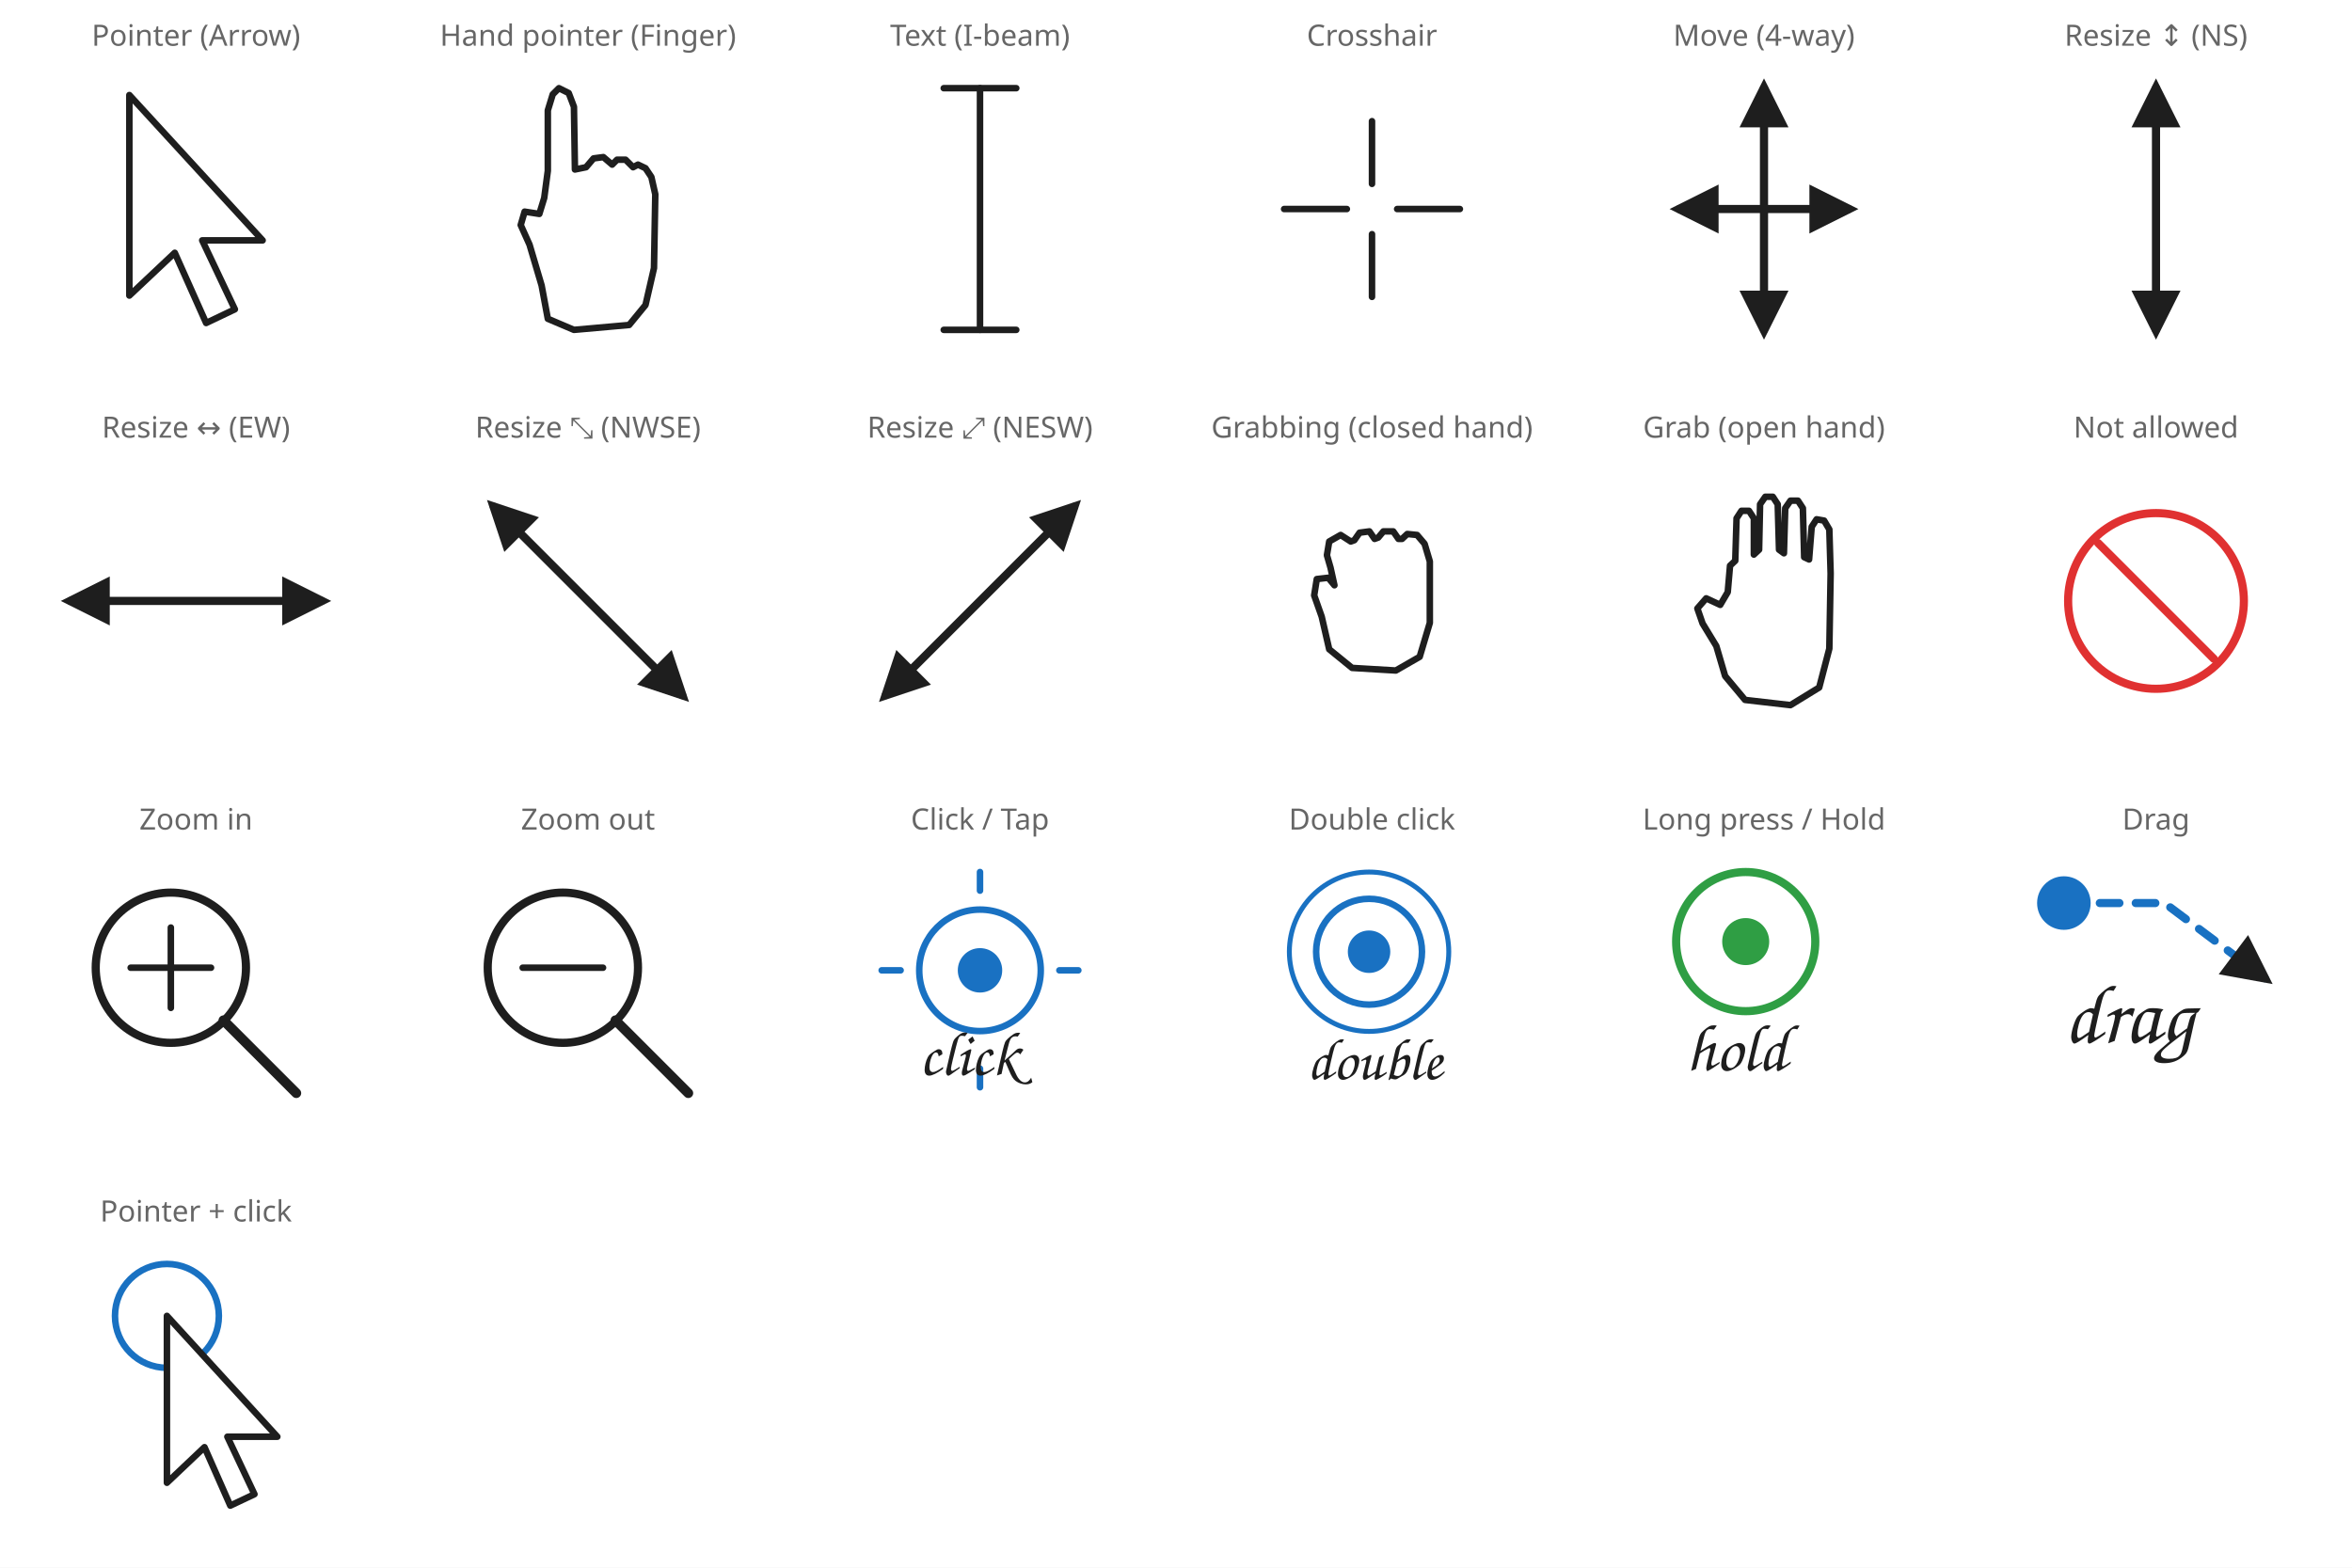
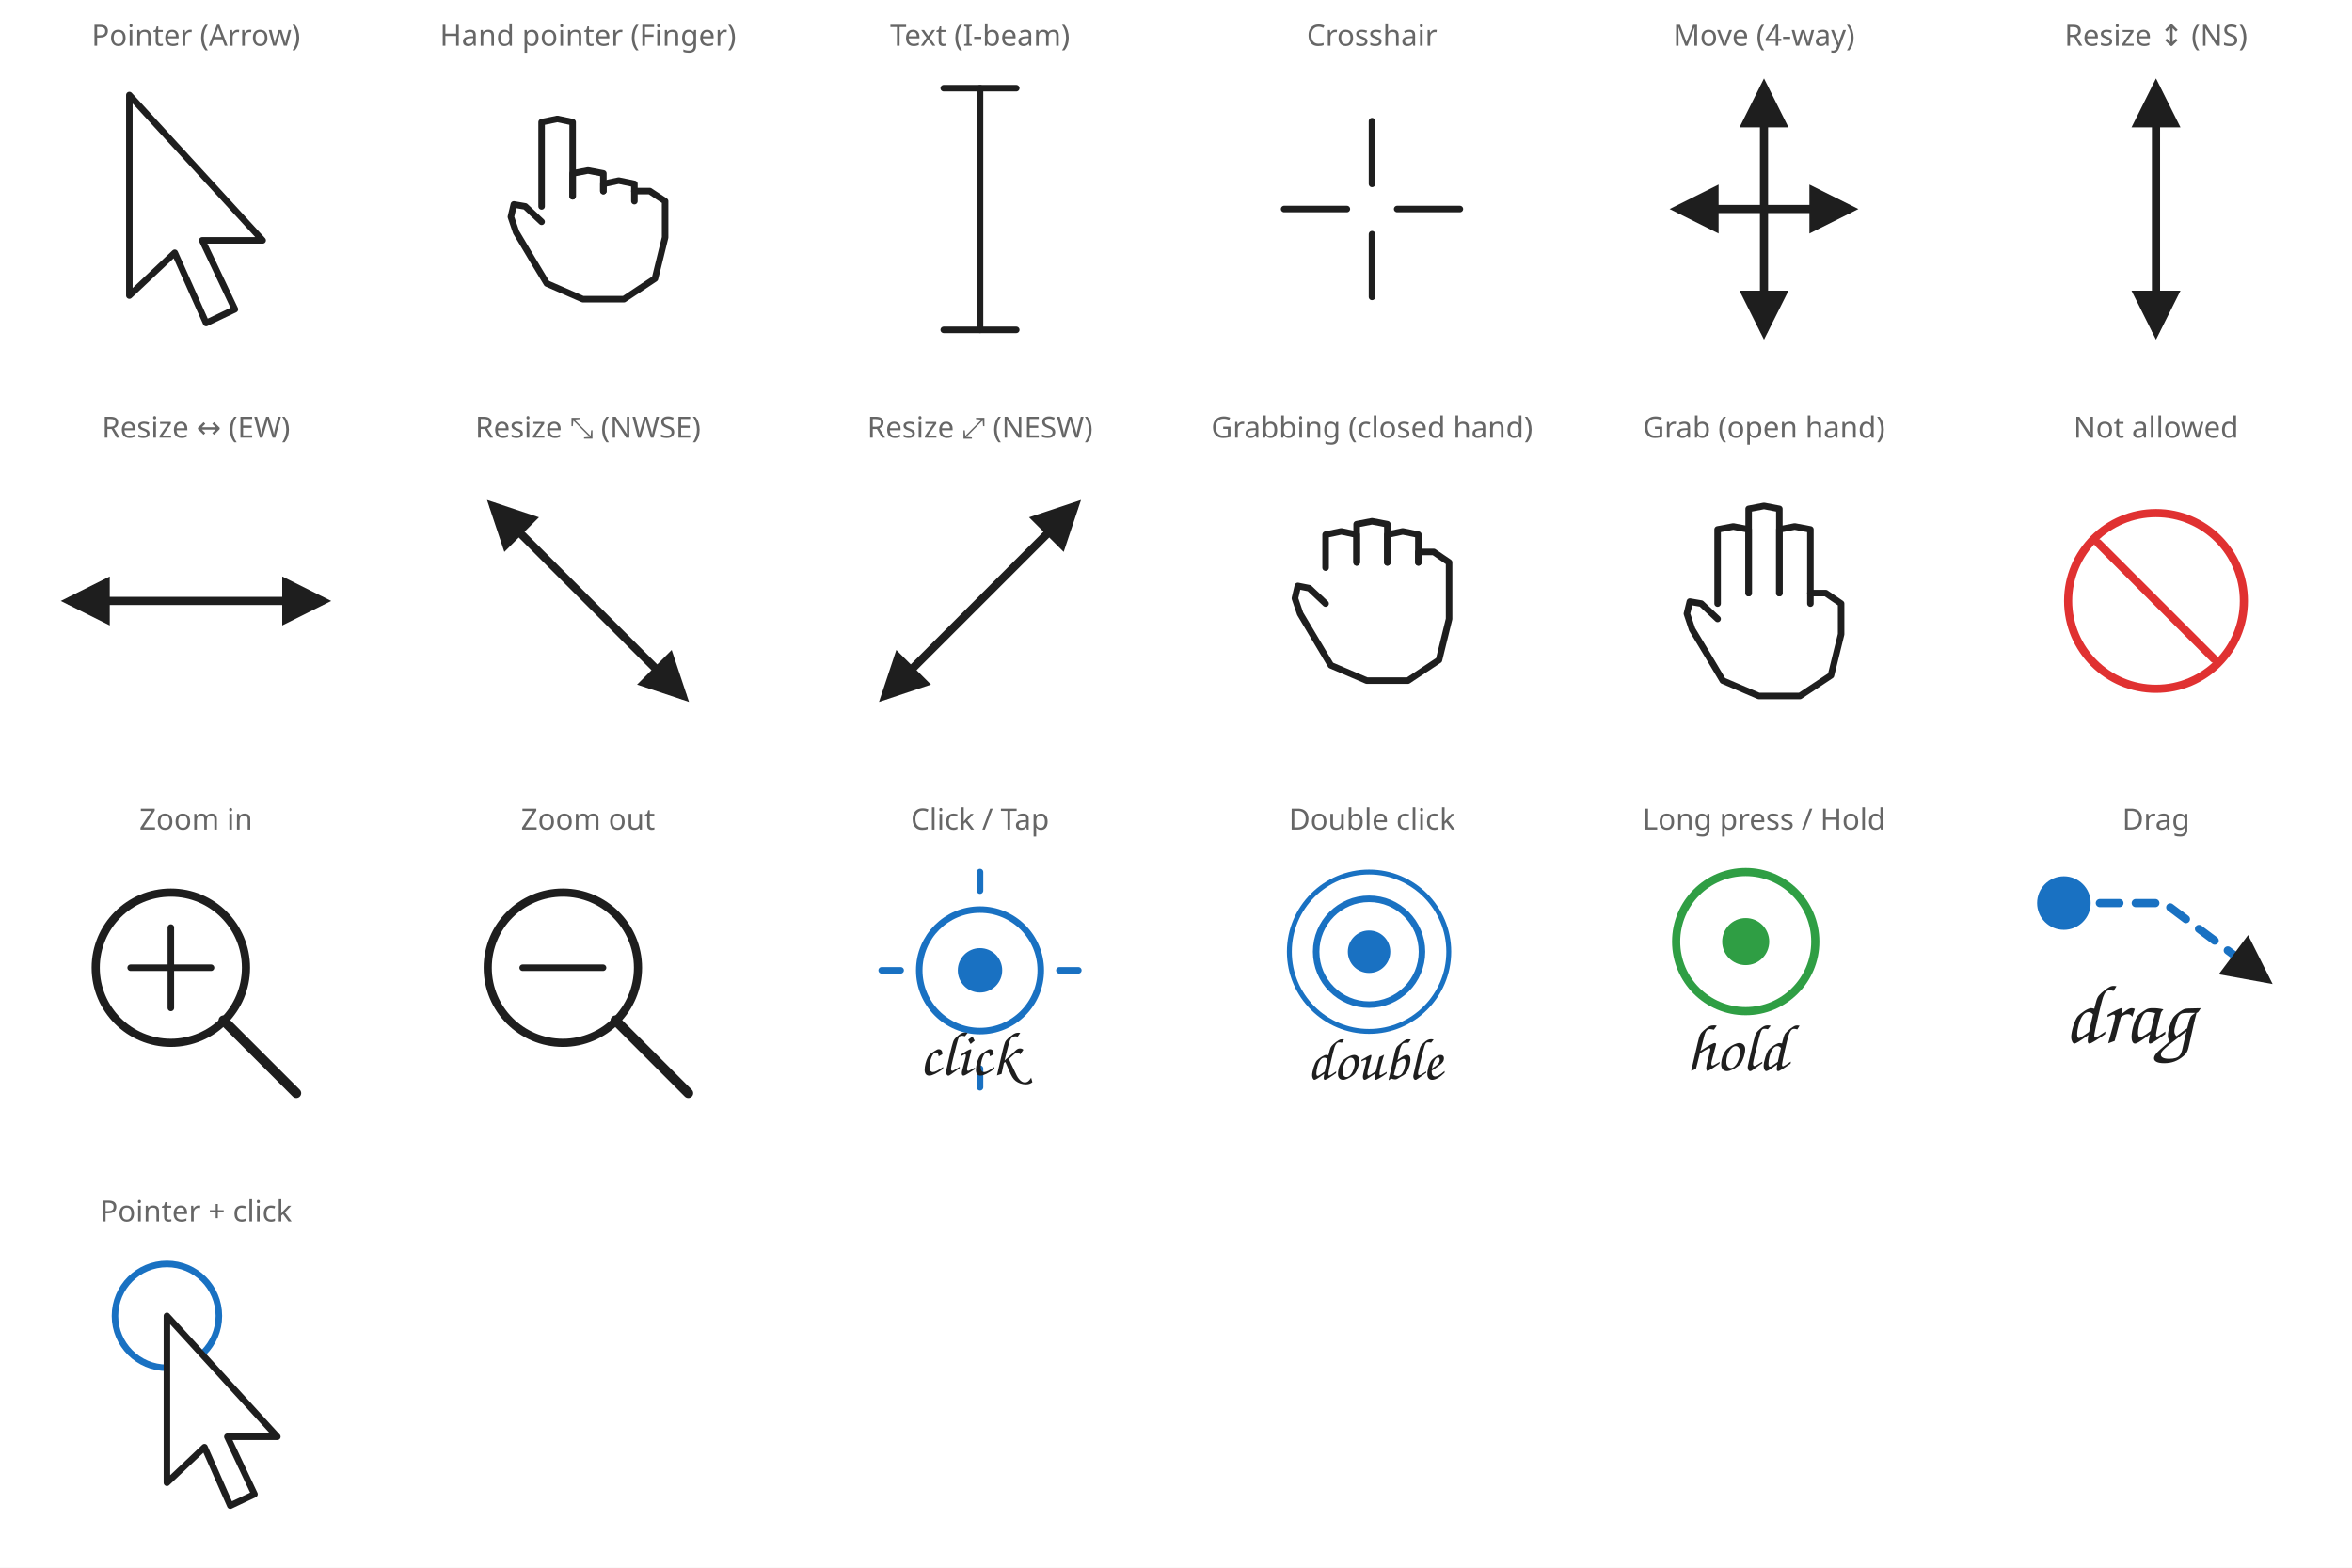
<svg xmlns="http://www.w3.org/2000/svg" width="720" height="480" viewBox="0 0 720 480">
  <defs>
    <marker id="tri" viewBox="0 0 10 10" refX="8" refY="5" markerWidth="6" markerHeight="6" orient="auto-start-reverse">
      <path d="M0 0L10 5L0 10z" fill="#1e1e1e" />
    </marker>
    <marker id="tris" viewBox="0 0 10 10" refX="8" refY="5" markerWidth="6" markerHeight="6" orient="auto-start-reverse">
      <path d="M0 0L10 5L0 10z" fill="#1e1e1e" />
    </marker>
  </defs>
  <rect width="100%" height="100%" fill="#ffffff" />
  <path d="M39.6 29.1 L39.6 90.5 L53.5 77.4 L63.1 98.9 L71.9 94.7 L61.9 73.6 L80.4 73.6 L39.6 29.1 Z" fill="#ffffff" stroke="#1e1e1e" stroke-width="2" stroke-linejoin="round" stroke-linecap="round" />
  <text x="60" y="14" font-family="sans-serif" font-size="9" fill="#666" text-anchor="middle">Pointer (Arrow)</text>
-   <path d="M171.1 27.0 L174.1 28.5 L175.7 32.7 L176.0 51.9 L179.4 51.2 L181.7 48.5 L184.7 48.1 L187.4 50.4 L188.9 48.9 L191.5 48.9 L193.8 51.2 L195.3 50.4 L197.6 51.5 L199.4 54.2 L200.6 59.5 L200.2 82.1 L197.6 93.4 L192.6 99.5 L175.7 101.0 L167.7 97.6 L165.8 87.4 L162.1 74.9 L159.4 68.9 L160.6 64.8 L165.1 65.5 L166.6 60.6 L167.7 52.3 L167.7 33.8 L169.2 28.9 L171.1 27.0 Z" fill="#ffffff" stroke="#1e1e1e" stroke-width="2" stroke-linejoin="round" stroke-linecap="round" />
+   <path d="M165.8 63.2 L165.8 37.4 L170.6 36.4 L175.3 37.4 L175.3 60.1" fill="none" stroke="#1e1e1e" stroke-width="2" stroke-linejoin="round" stroke-linecap="round" />
+   <path d="M175.3 60.1 L175.3 53.1 L180.0 52.2 L184.7 53.1 L184.7 58.5" fill="none" stroke="#1e1e1e" stroke-width="2" stroke-linejoin="round" stroke-linecap="round" />
+   <path d="M184.7 58.5 L184.7 56.3 L189.4 55.3 L194.2 56.3 L194.2 58.5" fill="none" stroke="#1e1e1e" stroke-width="2" stroke-linejoin="round" stroke-linecap="round" />
+   <path d="M194.2 61.6 L194.2 58.5 L198.9 58.5 L203.6 61.6 L203.6 72.7 L200.5 85.3 L191.0 91.6 L178.4 91.6 L167.4 86.8 L162.7 79.0 L158.0 71.1 L156.4 66.4 L157.3 62.6 L160.8 63.2 L165.8 67.9" fill="none" stroke="#1e1e1e" stroke-width="2" stroke-linejoin="round" stroke-linecap="round" />
  <text x="180" y="14" font-family="sans-serif" font-size="9" fill="#666" text-anchor="middle">Hand pointer (Finger)</text>
  <path d="M288.9 27.0 L311.1 27.0" fill="none" stroke="#1e1e1e" stroke-width="2" stroke-linejoin="round" stroke-linecap="round" />
  <path d="M288.9 101.0 L311.1 101.0" fill="none" stroke="#1e1e1e" stroke-width="2" stroke-linejoin="round" stroke-linecap="round" />
  <path d="M300.0 27.0 L300.0 101.0" fill="none" stroke="#1e1e1e" stroke-width="2" stroke-linejoin="round" stroke-linecap="round" />
  <text x="300" y="14" font-family="sans-serif" font-size="9" fill="#666" text-anchor="middle">Text (I-beam)</text>
  <path d="M393.1 64.0 L412.3 64.0" fill="none" stroke="#1e1e1e" stroke-width="2" stroke-linejoin="round" stroke-linecap="round" />
  <path d="M427.7 64.0 L446.9 64.0" fill="none" stroke="#1e1e1e" stroke-width="2" stroke-linejoin="round" stroke-linecap="round" />
  <path d="M420.0 37.1 L420.0 56.3" fill="none" stroke="#1e1e1e" stroke-width="2" stroke-linejoin="round" stroke-linecap="round" />
  <path d="M420.0 71.7 L420.0 90.9" fill="none" stroke="#1e1e1e" stroke-width="2" stroke-linejoin="round" stroke-linecap="round" />
  <text x="420" y="14" font-family="sans-serif" font-size="9" fill="#666" text-anchor="middle">Crosshair</text>
  <path d="M540.0 27.0 L540.0 101.0" fill="none" stroke="#1e1e1e" stroke-width="2.5" stroke-linejoin="round" stroke-linecap="round" marker-end="url(#tri)" marker-start="url(#tris)" />
  <path d="M514.1 64.0 L565.9 64.0" fill="none" stroke="#1e1e1e" stroke-width="2.5" stroke-linejoin="round" stroke-linecap="round" marker-end="url(#tri)" marker-start="url(#tris)" />
  <text x="540" y="14" font-family="sans-serif" font-size="9" fill="#666" text-anchor="middle">Move (4-way)</text>
  <path d="M660.0 27.0 L660.0 101.0" fill="none" stroke="#1e1e1e" stroke-width="2.5" stroke-linejoin="round" stroke-linecap="round" marker-end="url(#tri)" marker-start="url(#tris)" />
  <text x="660" y="14" font-family="sans-serif" font-size="9" fill="#666" text-anchor="middle">Resize ↕ (NS)</text>
  <path d="M21.6 184.0 L98.4 184.0" fill="none" stroke="#1e1e1e" stroke-width="2.5" stroke-linejoin="round" stroke-linecap="round" marker-end="url(#tri)" marker-start="url(#tris)" />
  <text x="60" y="134" font-family="sans-serif" font-size="9" fill="#666" text-anchor="middle">Resize ↔ (EW)</text>
  <path d="M151.2 155.2 L208.8 212.8" fill="none" stroke="#1e1e1e" stroke-width="2.5" stroke-linejoin="round" stroke-linecap="round" marker-end="url(#tri)" marker-start="url(#tris)" />
  <text x="180" y="134" font-family="sans-serif" font-size="9" fill="#666" text-anchor="middle">Resize ⤡ (NWSE)</text>
  <path d="M271.2 212.8 L328.8 155.2" fill="none" stroke="#1e1e1e" stroke-width="2.5" stroke-linejoin="round" stroke-linecap="round" marker-end="url(#tri)" marker-start="url(#tris)" />
  <text x="300" y="134" font-family="sans-serif" font-size="9" fill="#666" text-anchor="middle">Resize ⤢ (NESW)</text>
-   <path d="M406.2 170.0 L406.9 165.8 L410.4 163.8 L413.5 165.8 L414.6 165.4 L416.2 163.1 L419.2 162.7 L420.8 165.0 L421.9 164.6 L423.5 162.7 L426.5 162.7 L428.1 165.0 L429.2 165.0 L430.8 163.5 L433.8 163.8 L436.1 166.5 L437.7 171.9 L437.7 190.7 L434.6 201.1 L427.3 205.3 L413.9 204.5 L406.9 198.8 L404.6 188.8 L402.3 182.3 L403.1 177.3 L406.6 176.9 L408.5 179.2 L407.3 173.8 L406.2 170.0 Z" fill="#ffffff" stroke="#1e1e1e" stroke-width="2" stroke-linejoin="round" stroke-linecap="round" />
+   <path d="M405.8 173.8 L405.8 163.7 L410.6 162.7 L415.3 163.7 L415.3 172.2" fill="none" stroke="#1e1e1e" stroke-width="2" stroke-linejoin="round" stroke-linecap="round" />
+   <path d="M415.3 172.2 L415.3 160.5 L420.0 159.6 L424.7 160.5 L424.7 172.2" fill="none" stroke="#1e1e1e" stroke-width="2" stroke-linejoin="round" stroke-linecap="round" />
+   <path d="M424.7 172.2 L424.7 163.7 L429.4 162.7 L434.2 163.7 L434.2 172.2" fill="none" stroke="#1e1e1e" stroke-width="2" stroke-linejoin="round" stroke-linecap="round" />
+   <path d="M434.2 172.2 L434.2 169.0 L438.9 169.0 L443.6 172.2 L443.6 189.5 L440.5 202.1 L431.0 208.4 L418.4 208.4 L407.4 203.7 L402.7 195.8 L398.0 187.9 L396.4 183.2 L397.3 179.4 L400.8 180.1 L405.8 184.8" fill="none" stroke="#1e1e1e" stroke-width="2" stroke-linejoin="round" stroke-linecap="round" />
  <text x="420" y="134" font-family="sans-serif" font-size="9" fill="#666" text-anchor="middle">Grabbing (closed hand)</text>
-   <path d="M531.2 171.7 L531.6 158.7 L533.1 156.4 L535.4 156.4 L536.9 158.7 L536.9 169.8 L538.5 168.3 L538.8 154.4 L540.4 152.1 L542.7 152.1 L544.2 154.4 L544.6 168.3 L546.1 169.4 L546.5 155.6 L548.1 153.3 L550.4 153.3 L551.9 155.6 L552.3 170.6 L553.8 171.3 L554.6 161.3 L556.1 159.0 L558.4 159.4 L560.0 162.1 L560.4 175.6 L560.0 198.6 L556.9 210.5 L548.1 215.9 L534.2 214.3 L528.1 207.0 L525.4 197.8 L521.2 190.9 L519.6 186.3 L522.3 183.2 L526.6 185.2 L528.9 181.3 L529.6 173.2 L531.2 171.7 Z" fill="#ffffff" stroke="#1e1e1e" stroke-width="2" stroke-linejoin="round" stroke-linecap="round" />
+   <path d="M525.8 184.8 L525.8 162.1 L530.6 161.2 L535.3 162.1 L535.3 181.6" fill="none" stroke="#1e1e1e" stroke-width="2" stroke-linejoin="round" stroke-linecap="round" />
+   <path d="M535.3 181.6 L535.3 155.8 L540.0 154.9 L544.7 155.8 L544.7 181.6" fill="none" stroke="#1e1e1e" stroke-width="2" stroke-linejoin="round" stroke-linecap="round" />
+   <path d="M544.7 181.6 L544.7 162.1 L549.4 161.2 L554.2 162.1 L554.2 181.6" fill="none" stroke="#1e1e1e" stroke-width="2" stroke-linejoin="round" stroke-linecap="round" />
+   <path d="M554.2 184.8 L554.2 181.6 L558.9 181.6 L563.6 184.8 L563.6 194.2 L560.5 206.8 L551.0 213.1 L538.4 213.1 L527.4 208.4 L522.7 200.5 L518.0 192.7 L516.4 187.9 L517.3 184.2 L520.8 184.8 L525.8 189.5" fill="none" stroke="#1e1e1e" stroke-width="2" stroke-linejoin="round" stroke-linecap="round" />
  <text x="540" y="134" font-family="sans-serif" font-size="9" fill="#666" text-anchor="middle">Grab (open hand)</text>
  <ellipse cx="660.0" cy="184.0" rx="26.9" ry="26.9" fill="none" stroke="#e03131" stroke-width="2.5" />
  <path d="M642.3 166.3 L677.7 201.7" fill="none" stroke="#e03131" stroke-width="2.5" stroke-linejoin="round" stroke-linecap="round" />
  <text x="660" y="134" font-family="sans-serif" font-size="9" fill="#666" text-anchor="middle">Not allowed</text>
  <ellipse cx="52.3" cy="296.3" rx="23.0" ry="23.0" fill="#ffffff" stroke="#1e1e1e" stroke-width="2.5" />
  <path d="M68.4 312.4 L90.7 334.7" fill="none" stroke="#1e1e1e" stroke-width="3" stroke-linejoin="round" stroke-linecap="round" />
  <path d="M52.3 284.0 L52.3 308.6" fill="none" stroke="#1e1e1e" stroke-width="2" stroke-linejoin="round" stroke-linecap="round" />
  <path d="M40.0 296.3 L64.6 296.3" fill="none" stroke="#1e1e1e" stroke-width="2" stroke-linejoin="round" stroke-linecap="round" />
  <text x="60" y="254" font-family="sans-serif" font-size="9" fill="#666" text-anchor="middle">Zoom in</text>
  <ellipse cx="172.3" cy="296.3" rx="23.0" ry="23.0" fill="#ffffff" stroke="#1e1e1e" stroke-width="2.5" />
  <path d="M188.4 312.4 L210.7 334.7" fill="none" stroke="#1e1e1e" stroke-width="3" stroke-linejoin="round" stroke-linecap="round" />
  <path d="M160.0 296.3 L184.6 296.3" fill="none" stroke="#1e1e1e" stroke-width="2" stroke-linejoin="round" stroke-linecap="round" />
  <text x="180" y="254" font-family="sans-serif" font-size="9" fill="#666" text-anchor="middle">Zoom out</text>
  <ellipse cx="300.0" cy="297.1" rx="6.3" ry="6.3" fill="#1971c2" stroke="#1971c2" stroke-width="1" />
  <ellipse cx="300.0" cy="297.1" rx="18.6" ry="18.6" fill="none" stroke="#1971c2" stroke-width="2" />
  <path d="M300.0 272.7 L300.0 267.0" fill="none" stroke="#1971c2" stroke-width="2" stroke-linejoin="round" stroke-linecap="round" />
  <path d="M300.0 327.2 L300.0 332.9" fill="none" stroke="#1971c2" stroke-width="2" stroke-linejoin="round" stroke-linecap="round" />
  <path d="M275.7 297.1 L269.9 297.1" fill="none" stroke="#1971c2" stroke-width="2" stroke-linejoin="round" stroke-linecap="round" />
  <path d="M324.3 297.1 L330.1 297.1" fill="none" stroke="#1971c2" stroke-width="2" stroke-linejoin="round" stroke-linecap="round" />
  <text x="281.4" y="329.1" font-family="Comic Sans MS, cursive" font-size="19.1" fill="#1e1e1e" text-anchor="start">click</text>
  <text x="300" y="254" font-family="sans-serif" font-size="9" fill="#666" text-anchor="middle">Click / Tap</text>
  <ellipse cx="419.1" cy="291.4" rx="6.0" ry="6.0" fill="#1971c2" stroke="#1971c2" stroke-width="1" />
  <ellipse cx="419.1" cy="291.4" rx="16.2" ry="16.2" fill="none" stroke="#1971c2" stroke-width="2" />
  <ellipse cx="419.1" cy="291.4" rx="24.4" ry="24.4" fill="none" stroke="#1971c2" stroke-width="1.5" />
  <text x="400.1" y="330.4" font-family="Comic Sans MS, cursive" font-size="18.0" fill="#1e1e1e" text-anchor="start">double</text>
  <text x="420" y="254" font-family="sans-serif" font-size="9" fill="#666" text-anchor="middle">Double click</text>
  <ellipse cx="534.4" cy="288.3" rx="6.7" ry="6.7" fill="#2f9e44" stroke="#2f9e44" stroke-width="1" />
  <ellipse cx="534.4" cy="288.3" rx="21.3" ry="21.3" fill="none" stroke="#2f9e44" stroke-width="2.5" />
  <text x="516.2" y="327.7" font-family="Comic Sans MS, cursive" font-size="20.3" fill="#1e1e1e" text-anchor="start">hold</text>
  <text x="540" y="254" font-family="sans-serif" font-size="9" fill="#666" text-anchor="middle">Long press / Hold</text>
  <ellipse cx="631.8" cy="276.5" rx="7.7" ry="7.7" fill="#1971c2" stroke="#1971c2" stroke-width="1" />
  <path d="M631.8 276.5 L662.6 276.5 L693.3 299.5" fill="none" stroke="#1971c2" stroke-width="2.5" stroke-linejoin="round" stroke-linecap="round" stroke-dasharray="6 5" marker-end="url(#tri)" />
  <text x="631.8" y="319.2" font-family="Comic Sans MS, cursive" font-size="25.6" fill="#1e1e1e" text-anchor="start">drag</text>
  <text x="660" y="254" font-family="sans-serif" font-size="9" fill="#666" text-anchor="middle">Drag</text>
  <ellipse cx="51.1" cy="402.9" rx="15.9" ry="15.9" fill="none" stroke="#1971c2" stroke-width="2" />
  <path d="M51.1 402.9 L51.1 454.0 L62.6 443.1 L70.5 461.0 L77.9 457.5 L69.6 439.9 L84.9 439.9 L51.1 402.9 Z" fill="#ffffff" stroke="#1e1e1e" stroke-width="2" stroke-linejoin="round" stroke-linecap="round" />
  <text x="60" y="374" font-family="sans-serif" font-size="9" fill="#666" text-anchor="middle">Pointer + click</text>
</svg>
